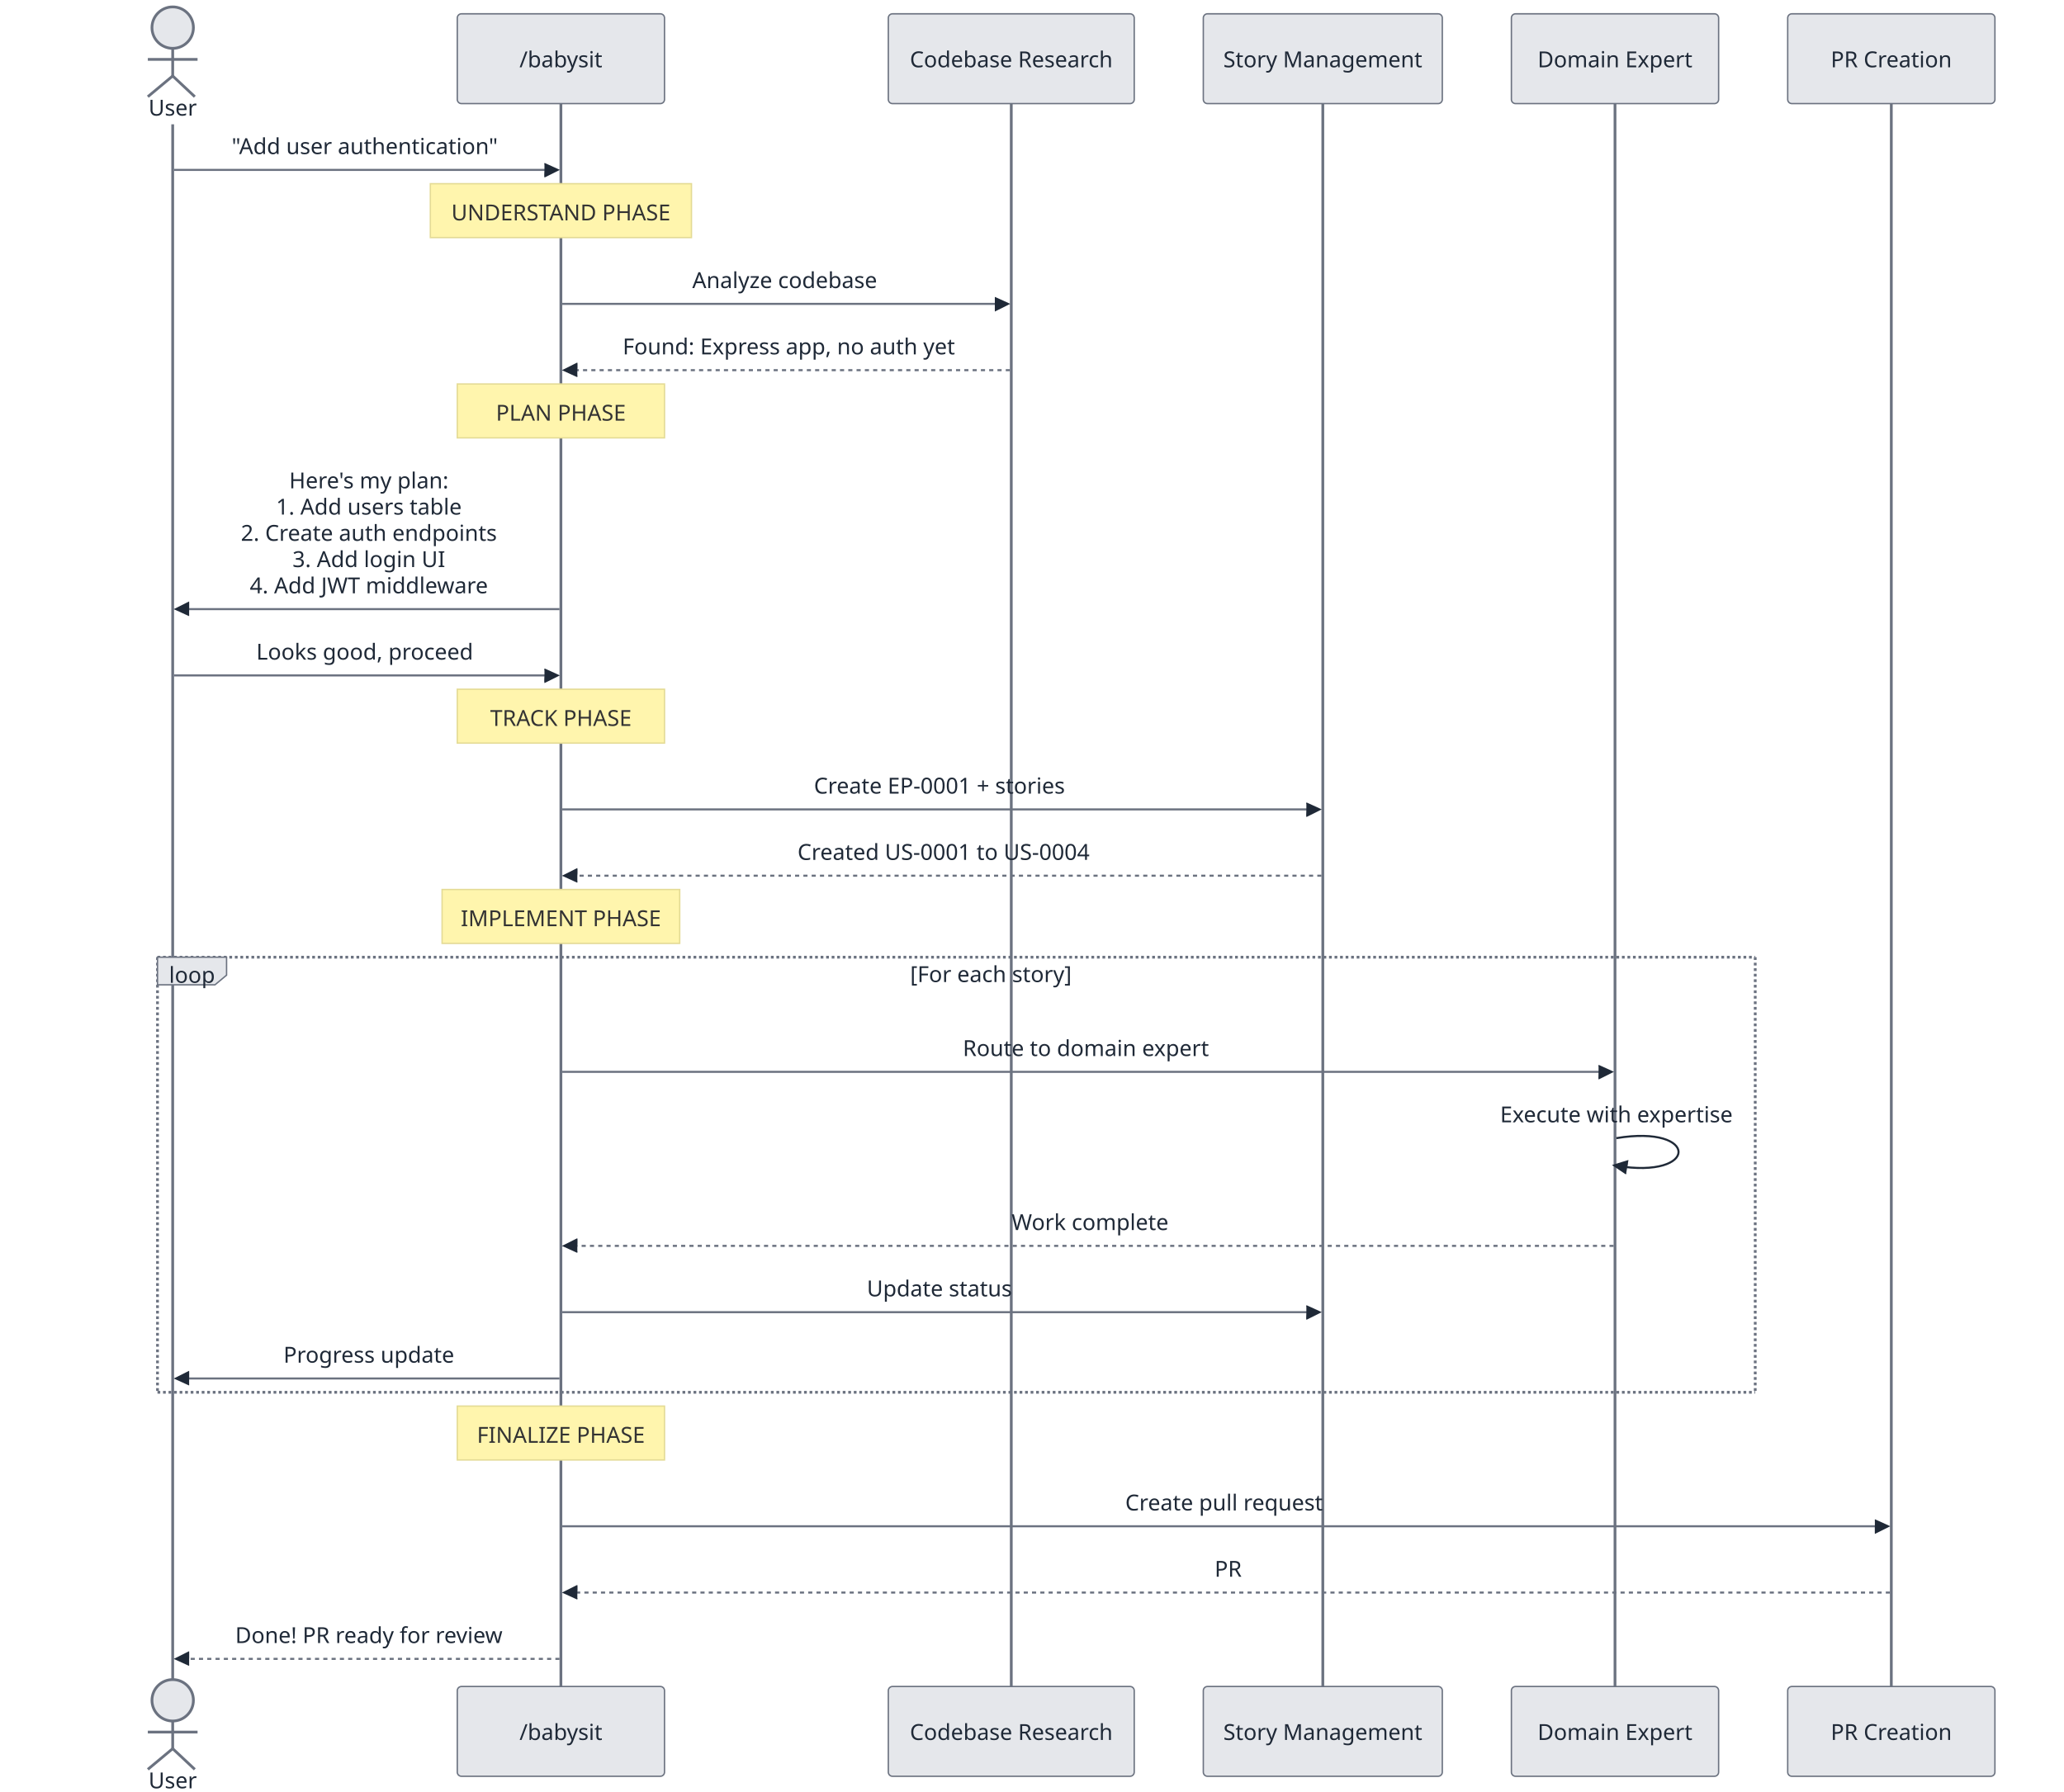
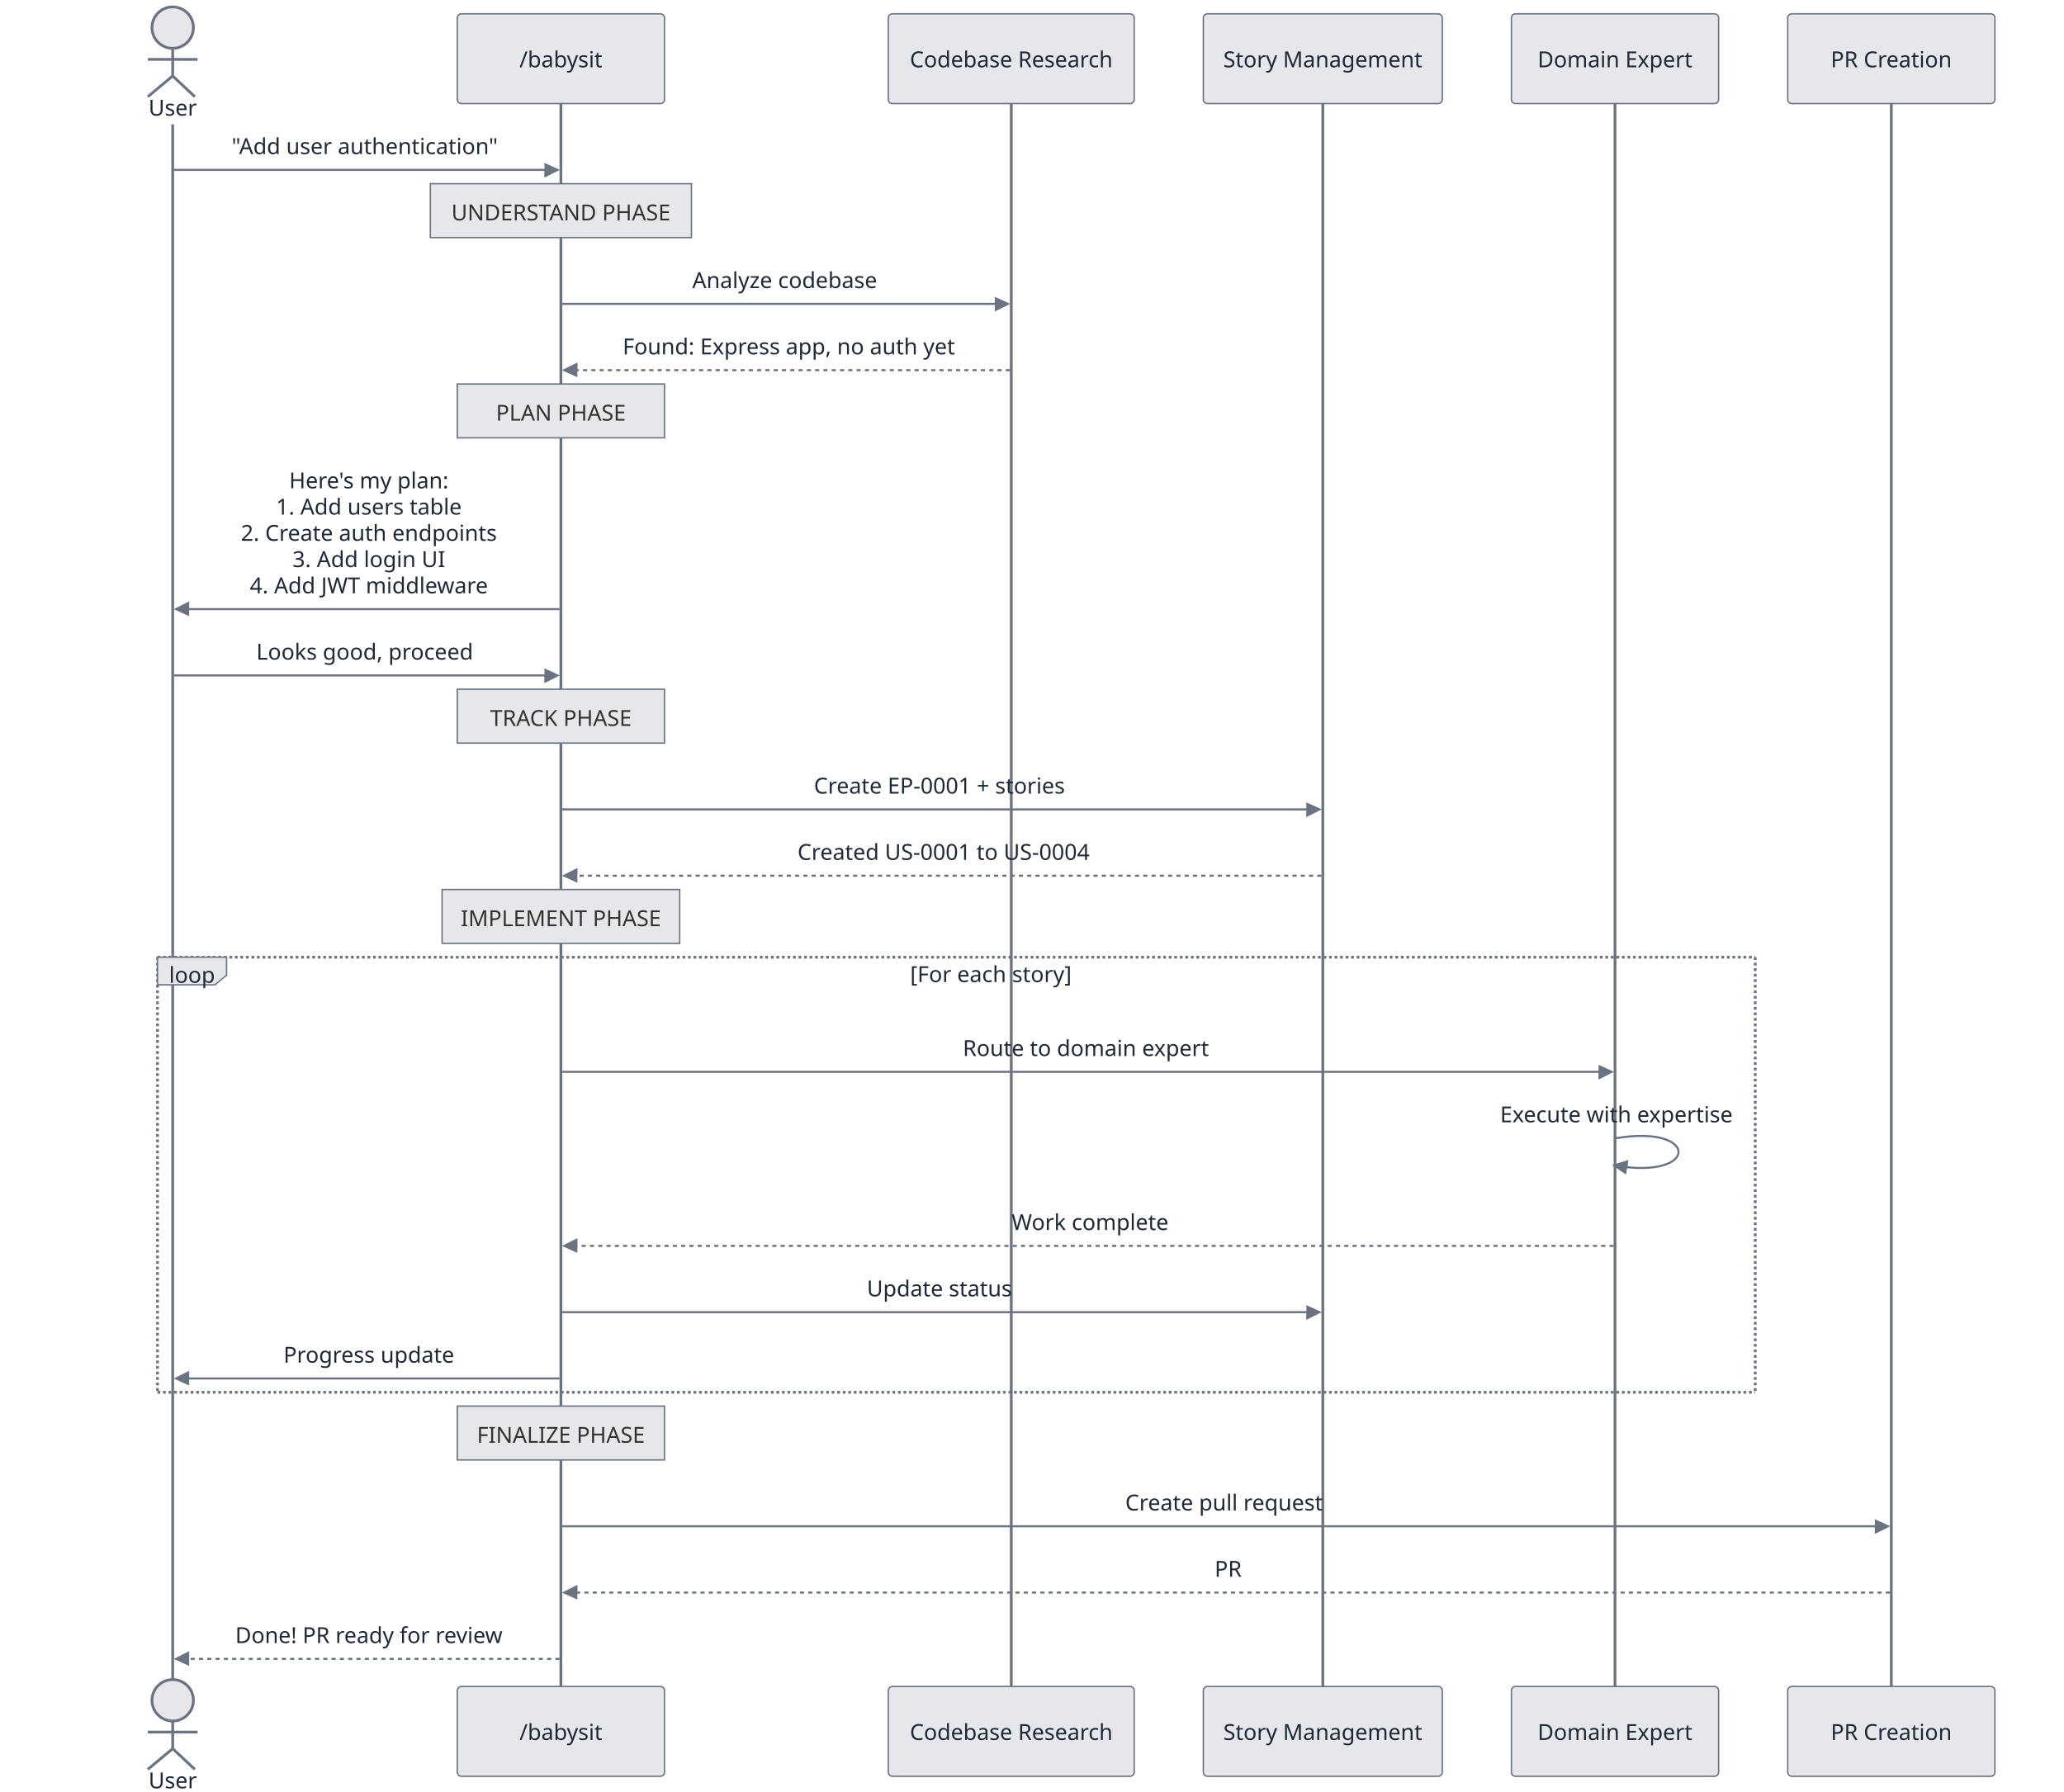
<svg xmlns="http://www.w3.org/2000/svg" id="my-svg" width="100%" style="max-width: 1494px; background-color: transparent;" viewBox="-50 -10 1494 1297" role="graphics-document document" aria-roledescription="sequence" aria-describedby="chart-desc-my-svg" aria-labelledby="chart-title-my-svg">
  <g>
-     <rect x="1244" y="1211" fill="#eaeaea" stroke="#666" width="150" height="65" name="PR" rx="3" ry="3" class="actor actor-bottom" />
+     <rect x="1244" y="1211" fill="#e5e7eb" stroke="#6b7280" width="150" height="65" name="PR" rx="3" ry="3" class="actor actor-bottom" />
    <text x="1319" y="1243.5" dominant-baseline="central" alignment-baseline="central" class="actor actor-box" style="text-anchor: middle; font-size: 16px; font-weight: 400;">
      <tspan x="1319" dy="0">PR Creation</tspan>
    </text>
  </g>
  <g>
-     <rect x="1044" y="1211" fill="#eaeaea" stroke="#666" width="150" height="65" name="Expert" rx="3" ry="3" class="actor actor-bottom" />
+     <rect x="1044" y="1211" fill="#e5e7eb" stroke="#6b7280" width="150" height="65" name="Expert" rx="3" ry="3" class="actor actor-bottom" />
    <text x="1119" y="1243.5" dominant-baseline="central" alignment-baseline="central" class="actor actor-box" style="text-anchor: middle; font-size: 16px; font-weight: 400;">
      <tspan x="1119" dy="0">Domain Expert</tspan>
    </text>
  </g>
  <g>
-     <rect x="821" y="1211" fill="#eaeaea" stroke="#666" width="173" height="65" name="Story" rx="3" ry="3" class="actor actor-bottom" />
+     <rect x="821" y="1211" fill="#e5e7eb" stroke="#6b7280" width="173" height="65" name="Story" rx="3" ry="3" class="actor actor-bottom" />
    <text x="907.5" y="1243.5" dominant-baseline="central" alignment-baseline="central" class="actor actor-box" style="text-anchor: middle; font-size: 16px; font-weight: 400;">
      <tspan x="907.5" dy="0">Story Management</tspan>
    </text>
  </g>
  <g>
-     <rect x="593" y="1211" fill="#eaeaea" stroke="#666" width="178" height="65" name="Research" rx="3" ry="3" class="actor actor-bottom" />
+     <rect x="593" y="1211" fill="#e5e7eb" stroke="#6b7280" width="178" height="65" name="Research" rx="3" ry="3" class="actor actor-bottom" />
    <text x="682" y="1243.5" dominant-baseline="central" alignment-baseline="central" class="actor actor-box" style="text-anchor: middle; font-size: 16px; font-weight: 400;">
      <tspan x="682" dy="0">Codebase Research</tspan>
    </text>
  </g>
  <g>
-     <rect x="281" y="1211" fill="#eaeaea" stroke="#666" width="150" height="65" name="Babysit" rx="3" ry="3" class="actor actor-bottom" />
+     <rect x="281" y="1211" fill="#e5e7eb" stroke="#6b7280" width="150" height="65" name="Babysit" rx="3" ry="3" class="actor actor-bottom" />
    <text x="356" y="1243.5" dominant-baseline="central" alignment-baseline="central" class="actor actor-box" style="text-anchor: middle; font-size: 16px; font-weight: 400;">
      <tspan x="356" dy="0">/babysit</tspan>
    </text>
  </g>
  <g />
  <g>
-     <line id="actor5" x1="1319" y1="65" x2="1319" y2="1211" class="actor-line 200" stroke-width="0.5px" stroke="#999" name="PR" />
+     <line id="actor5" x1="1319" y1="65" x2="1319" y2="1211" class="actor-line 200" stroke-width="0.5px" stroke="#9ca3af" name="PR" />
    <g id="root-5">
-       <rect x="1244" y="0" fill="#eaeaea" stroke="#666" width="150" height="65" name="PR" rx="3" ry="3" class="actor actor-top" />
+       <rect x="1244" y="0" fill="#e5e7eb" stroke="#6b7280" width="150" height="65" name="PR" rx="3" ry="3" class="actor actor-top" />
      <text x="1319" y="32.5" dominant-baseline="central" alignment-baseline="central" class="actor actor-box" style="text-anchor: middle; font-size: 16px; font-weight: 400;">
        <tspan x="1319" dy="0">PR Creation</tspan>
      </text>
    </g>
  </g>
  <g>
-     <line id="actor4" x1="1119" y1="65" x2="1119" y2="1211" class="actor-line 200" stroke-width="0.5px" stroke="#999" name="Expert" />
+     <line id="actor4" x1="1119" y1="65" x2="1119" y2="1211" class="actor-line 200" stroke-width="0.5px" stroke="#9ca3af" name="Expert" />
    <g id="root-4">
-       <rect x="1044" y="0" fill="#eaeaea" stroke="#666" width="150" height="65" name="Expert" rx="3" ry="3" class="actor actor-top" />
+       <rect x="1044" y="0" fill="#e5e7eb" stroke="#6b7280" width="150" height="65" name="Expert" rx="3" ry="3" class="actor actor-top" />
      <text x="1119" y="32.5" dominant-baseline="central" alignment-baseline="central" class="actor actor-box" style="text-anchor: middle; font-size: 16px; font-weight: 400;">
        <tspan x="1119" dy="0">Domain Expert</tspan>
      </text>
    </g>
  </g>
  <g>
-     <line id="actor3" x1="907.5" y1="65" x2="907.5" y2="1211" class="actor-line 200" stroke-width="0.5px" stroke="#999" name="Story" />
+     <line id="actor3" x1="907.5" y1="65" x2="907.5" y2="1211" class="actor-line 200" stroke-width="0.5px" stroke="#9ca3af" name="Story" />
    <g id="root-3">
-       <rect x="821" y="0" fill="#eaeaea" stroke="#666" width="173" height="65" name="Story" rx="3" ry="3" class="actor actor-top" />
+       <rect x="821" y="0" fill="#e5e7eb" stroke="#6b7280" width="173" height="65" name="Story" rx="3" ry="3" class="actor actor-top" />
      <text x="907.5" y="32.5" dominant-baseline="central" alignment-baseline="central" class="actor actor-box" style="text-anchor: middle; font-size: 16px; font-weight: 400;">
        <tspan x="907.5" dy="0">Story Management</tspan>
      </text>
    </g>
  </g>
  <g>
-     <line id="actor2" x1="682" y1="65" x2="682" y2="1211" class="actor-line 200" stroke-width="0.5px" stroke="#999" name="Research" />
+     <line id="actor2" x1="682" y1="65" x2="682" y2="1211" class="actor-line 200" stroke-width="0.5px" stroke="#9ca3af" name="Research" />
    <g id="root-2">
-       <rect x="593" y="0" fill="#eaeaea" stroke="#666" width="178" height="65" name="Research" rx="3" ry="3" class="actor actor-top" />
+       <rect x="593" y="0" fill="#e5e7eb" stroke="#6b7280" width="178" height="65" name="Research" rx="3" ry="3" class="actor actor-top" />
      <text x="682" y="32.5" dominant-baseline="central" alignment-baseline="central" class="actor actor-box" style="text-anchor: middle; font-size: 16px; font-weight: 400;">
        <tspan x="682" dy="0">Codebase Research</tspan>
      </text>
    </g>
  </g>
  <g>
-     <line id="actor1" x1="356" y1="65" x2="356" y2="1211" class="actor-line 200" stroke-width="0.5px" stroke="#999" name="Babysit" />
+     <line id="actor1" x1="356" y1="65" x2="356" y2="1211" class="actor-line 200" stroke-width="0.5px" stroke="#9ca3af" name="Babysit" />
    <g id="root-1">
-       <rect x="281" y="0" fill="#eaeaea" stroke="#666" width="150" height="65" name="Babysit" rx="3" ry="3" class="actor actor-top" />
+       <rect x="281" y="0" fill="#e5e7eb" stroke="#6b7280" width="150" height="65" name="Babysit" rx="3" ry="3" class="actor actor-top" />
      <text x="356" y="32.5" dominant-baseline="central" alignment-baseline="central" class="actor actor-box" style="text-anchor: middle; font-size: 16px; font-weight: 400;">
        <tspan x="356" dy="0">/babysit</tspan>
      </text>
    </g>
  </g>
  <g>
-     <line id="actor0" x1="75" y1="80" x2="75" y2="1211" class="actor-line 200" stroke-width="0.5px" stroke="#999" name="User" />
-   </g>
-   <style>#my-svg{font-family:system-ui,sans-serif;font-size:14px;fill:#1f2937;}@keyframes edge-animation-frame{from{stroke-dashoffset:0;}}@keyframes dash{to{stroke-dashoffset:0;}}#my-svg .edge-animation-slow{stroke-dasharray:9,5!important;stroke-dashoffset:900;animation:dash 50s linear infinite;stroke-linecap:round;}#my-svg .edge-animation-fast{stroke-dasharray:9,5!important;stroke-dashoffset:900;animation:dash 20s linear infinite;stroke-linecap:round;}#my-svg .error-icon{fill:#f3f4f6;}#my-svg .error-text{fill:#0c0b09;stroke:#0c0b09;}#my-svg .edge-thickness-normal{stroke-width:1px;}#my-svg .edge-thickness-thick{stroke-width:3.5px;}#my-svg .edge-pattern-solid{stroke-dasharray:0;}#my-svg .edge-thickness-invisible{stroke-width:0;fill:none;}#my-svg .edge-pattern-dashed{stroke-dasharray:3;}#my-svg .edge-pattern-dotted{stroke-dasharray:2;}#my-svg .marker{fill:#6b7280;stroke:#6b7280;}#my-svg .marker.cross{stroke:#6b7280;}#my-svg svg{font-family:system-ui,sans-serif;font-size:14px;}#my-svg p{margin:0;}#my-svg .actor{stroke:#6b7280;fill:#e5e7eb;}#my-svg text.actor&gt;tspan{fill:#1f2937;stroke:none;}#my-svg .actor-line{stroke:#6b7280;}#my-svg .innerArc{stroke-width:1.5;stroke-dasharray:none;}#my-svg .messageLine0{stroke-width:1.5;stroke-dasharray:none;stroke:#1f2937;}#my-svg .messageLine1{stroke-width:1.5;stroke-dasharray:2,2;stroke:#1f2937;}#my-svg #arrowhead path{fill:#1f2937;stroke:#1f2937;}#my-svg .sequenceNumber{fill:#948d7f;}#my-svg #sequencenumber{fill:#1f2937;}#my-svg #crosshead path{fill:#1f2937;stroke:#1f2937;}#my-svg .messageText{fill:#1f2937;stroke:none;}#my-svg .labelBox{stroke:#6b7280;fill:#e5e7eb;}#my-svg .labelText,#my-svg .labelText&gt;tspan{fill:#1f2937;stroke:none;}#my-svg .loopText,#my-svg .loopText&gt;tspan{fill:#1f2937;stroke:none;}#my-svg .loopLine{stroke-width:2px;stroke-dasharray:2,2;stroke:#6b7280;fill:#6b7280;}#my-svg .note{stroke:hsl(52.683, 60%, 73.922%);fill:#fff5ad;}#my-svg .noteText,#my-svg .noteText&gt;tspan{fill:#333;stroke:none;}#my-svg .activation0{fill:#d1d5db;stroke:hsl(216, 12.195%, 73.922%);}#my-svg .activation1{fill:#d1d5db;stroke:hsl(216, 12.195%, 73.922%);}#my-svg .activation2{fill:#d1d5db;stroke:hsl(216, 12.195%, 73.922%);}#my-svg .actorPopupMenu{position:absolute;}#my-svg .actorPopupMenuPanel{position:absolute;fill:#e5e7eb;box-shadow:0px 8px 16px 0px rgba(0,0,0,0.2);filter:drop-shadow(3px 5px 2px rgb(0 0 0 / 0.4));}#my-svg .actor-man line{stroke:#6b7280;fill:#e5e7eb;}#my-svg .actor-man circle,#my-svg line{stroke:#6b7280;fill:#e5e7eb;stroke-width:2px;}#my-svg :root{--mermaid-font-family:"trebuchet ms",verdana,arial,sans-serif;}#my-svg .edgeLabel{background-color:#e5e7eb !important;} #my-svg .edgeLabel p{background-color:#e5e7eb !important;} #my-svg .edgeLabel rect{fill:#e5e7eb !important;background-color:#e5e7eb !important;opacity:1 !important;} #my-svg .labelBkg{background-color:#e5e7eb !important;} #my-svg .messageText{fill:#1f2937 !important;} #my-svg .noteText{fill:#1f2937 !important;} #my-svg .loopText{fill:#1f2937 !important;} #my-svg .labelText{fill:#1f2937 !important;} #my-svg line{stroke:#6b7280 !important;} #my-svg .actor{fill:#e5e7eb !important;stroke:#6b7280 !important;} #my-svg text.actor{fill:#1f2937 !important;} #my-svg .statediagram-state rect{fill:#e5e7eb !important;stroke:#6b7280 !important;} #my-svg .state-start{fill:#6b7280 !important;} #my-svg .statediagram-cluster rect{fill:#f3f4f6 !important;} @media (prefers-color-scheme: dark) { #my-svg { fill: #e5e7eb !important; } #my-svg .label, #my-svg .nodeLabel, #my-svg .edgeLabel { color: #e5e7eb !important; fill: #e5e7eb !important; } #my-svg .node rect, #my-svg .node circle, #my-svg .node ellipse, #my-svg .node polygon, #my-svg .node path { fill: #374151 !important; stroke: #9ca3af !important; } #my-svg .cluster rect { fill: #1f2937 !important; stroke: #6b7280 !important; } #my-svg .edgePath .path, #my-svg .flowchart-link { stroke: #9ca3af !important; } #my-svg .marker, #my-svg .arrowheadPath { fill: #9ca3af !important; stroke: #9ca3af !important; } #my-svg .edgeLabel rect, #my-svg .labelBkg { fill: #374151 !important; background-color: #374151 !important; opacity: 1 !important; } #my-svg text, #my-svg span, #my-svg p { fill: #e5e7eb !important; color: #e5e7eb !important; } #my-svg .cluster-label text, #my-svg .cluster-label span { fill: #e5e7eb !important; color: #e5e7eb !important; } #my-svg .messageText{fill:#e5e7eb !important;} #my-svg .noteText{fill:#e5e7eb !important;} #my-svg .loopText{fill:#e5e7eb !important;} #my-svg .labelText{fill:#e5e7eb !important;} #my-svg line{stroke:#9ca3af !important;} #my-svg .actor{fill:#374151 !important;stroke:#9ca3af !important;} #my-svg text.actor{fill:#e5e7eb !important;} #my-svg .statediagram-state rect{fill:#374151 !important;stroke:#9ca3af !important;} #my-svg .state-start{fill:#9ca3af !important;} #my-svg .statediagram-cluster rect{fill:#1f2937 !important;} }</style>
+     <line id="actor0" x1="75" y1="80" x2="75" y2="1211" class="actor-line 200" stroke-width="0.5px" stroke="#9ca3af" name="User" />
+   </g>
+   <style>#my-svg{font-family:system-ui,sans-serif;font-size:14px;fill:#1f2937;}@keyframes edge-animation-frame{from{stroke-dashoffset:0;}}@keyframes dash{to{stroke-dashoffset:0;}}#my-svg .edge-animation-slow{stroke-dasharray:9,5!important;stroke-dashoffset:900;animation:dash 50s linear infinite;stroke-linecap:round;}#my-svg .edge-animation-fast{stroke-dasharray:9,5!important;stroke-dashoffset:900;animation:dash 20s linear infinite;stroke-linecap:round;}#my-svg .error-icon{fill:#f3f4f6;}#my-svg .error-text{fill:#0c0b09;stroke:#0c0b09;}#my-svg .edge-thickness-normal{stroke-width:1px;}#my-svg .edge-thickness-thick{stroke-width:3.5px;}#my-svg .edge-pattern-solid{stroke-dasharray:0;}#my-svg .edge-thickness-invisible{stroke-width:0;fill:none;}#my-svg .edge-pattern-dashed{stroke-dasharray:3;}#my-svg .edge-pattern-dotted{stroke-dasharray:2;}#my-svg .marker{fill:#6b7280;stroke:#6b7280;}#my-svg .marker.cross{stroke:#6b7280;}#my-svg svg{font-family:system-ui,sans-serif;font-size:14px;}#my-svg p{margin:0;}#my-svg .actor{stroke:#6b7280;fill:#e5e7eb;}#my-svg text.actor&gt;tspan{fill:#1f2937;stroke:none;}#my-svg .actor-line{stroke:#6b7280;}#my-svg .innerArc{stroke-width:1.5;stroke-dasharray:none;}#my-svg .messageLine0{stroke-width:1.5;stroke-dasharray:none;stroke:#1f2937;}#my-svg .messageLine1{stroke-width:1.5;stroke-dasharray:2,2;stroke:#1f2937;}#my-svg #arrowhead path{fill:#1f2937;stroke:#1f2937;}#my-svg .sequenceNumber{fill:#948d7f;}#my-svg #sequencenumber{fill:#1f2937;}#my-svg #crosshead path{fill:#1f2937;stroke:#1f2937;}#my-svg .messageText{fill:#1f2937;stroke:none;}#my-svg .labelBox{stroke:#6b7280;fill:#e5e7eb;}#my-svg .labelText,#my-svg .labelText&gt;tspan{fill:#1f2937;stroke:none;}#my-svg .loopText,#my-svg .loopText&gt;tspan{fill:#1f2937;stroke:none;}#my-svg .loopLine{stroke-width:2px;stroke-dasharray:2,2;stroke:#6b7280;fill:#6b7280;}#my-svg .note{stroke:hsl(52.683, 60%, 73.922%);fill:#fff5ad;}#my-svg .noteText,#my-svg .noteText&gt;tspan{fill:#333;stroke:none;}#my-svg .activation0{fill:#d1d5db;stroke:hsl(216, 12.195%, 73.922%);}#my-svg .activation1{fill:#d1d5db;stroke:hsl(216, 12.195%, 73.922%);}#my-svg .activation2{fill:#d1d5db;stroke:hsl(216, 12.195%, 73.922%);}#my-svg .actorPopupMenu{position:absolute;}#my-svg .actorPopupMenuPanel{position:absolute;fill:#e5e7eb;box-shadow:0px 8px 16px 0px rgba(0,0,0,0.2);filter:drop-shadow(3px 5px 2px rgb(0 0 0 / 0.4));}#my-svg .actor-man line{stroke:#6b7280;fill:#e5e7eb;}#my-svg .actor-man circle,#my-svg line{stroke:#6b7280;fill:#e5e7eb;stroke-width:2px;}#my-svg :root{--mermaid-font-family:"trebuchet ms",verdana,arial,sans-serif;}#my-svg .note{fill:#e5e7eb !important;stroke:#6b7280 !important;} #my-svg .noteText{fill:#1f2937 !important;} #my-svg .activation0,#my-svg .activation1,#my-svg .activation2{fill:#d1d5db !important;stroke:#6b7280 !important;} #my-svg .actor{fill:#e5e7eb !important;stroke:#6b7280 !important;} #my-svg .actor-line{stroke:#6b7280 !important;} #my-svg text.actor&gt;tspan{fill:#1f2937 !important;} #my-svg .messageText{fill:#1f2937 !important;} #my-svg .messageLine0,.messageLine1{stroke:#6b7280 !important;} #my-svg #arrowhead path{fill:#6b7280 !important;stroke:#6b7280 !important;} #my-svg .labelBox{fill:#e5e7eb !important;stroke:#6b7280 !important;} #my-svg .labelText{fill:#1f2937 !important;} #my-svg .loopText{fill:#1f2937 !important;} #my-svg .loopLine{stroke:#6b7280 !important;} #my-svg .edgeLabel{background-color:#e5e7eb !important;} #my-svg .edgeLabel p{background-color:#e5e7eb !important;} #my-svg .edgeLabel rect{fill:#e5e7eb !important;opacity:1 !important;} #my-svg .labelBkg{background-color:#e5e7eb !important;} #my-svg .statediagram-state rect{fill:#e5e7eb !important;stroke:#6b7280 !important;} #my-svg .statediagram-state .label text{fill:#1f2937 !important;} #my-svg .state-start,.state-end{fill:#6b7280 !important;} #my-svg path.transition{stroke:#6b7280 !important;} @media (prefers-color-scheme: dark) { #my-svg .note{fill:#374151 !important;stroke:#9ca3af !important;} #my-svg .noteText{fill:#e5e7eb !important;} #my-svg .activation0,#my-svg .activation1,#my-svg .activation2{fill:#4b5563 !important;stroke:#9ca3af !important;} #my-svg .actor{fill:#374151 !important;stroke:#9ca3af !important;} #my-svg .actor-line{stroke:#9ca3af !important;} #my-svg text.actor&gt;tspan{fill:#e5e7eb !important;} #my-svg .messageText{fill:#e5e7eb !important;} #my-svg .messageLine0,.messageLine1{stroke:#9ca3af !important;} #my-svg #arrowhead path{fill:#9ca3af !important;stroke:#9ca3af !important;} #my-svg .labelBox{fill:#374151 !important;stroke:#9ca3af !important;} #my-svg .labelText{fill:#e5e7eb !important;} #my-svg .loopText{fill:#e5e7eb !important;} #my-svg .loopLine{stroke:#9ca3af !important;} #my-svg .edgeLabel{background-color:#374151 !important;} #my-svg .edgeLabel p{background-color:#374151 !important;} #my-svg .edgeLabel rect{fill:#374151 !important;opacity:1 !important;} #my-svg .labelBkg{background-color:#374151 !important;} #my-svg .node rect,.node circle,.node ellipse,.node polygon,.node path{fill:#374151 !important;stroke:#9ca3af !important;} #my-svg .cluster rect{fill:#1f2937 !important;stroke:#6b7280 !important;} #my-svg .edgePath .path,.flowchart-link{stroke:#9ca3af !important;} #my-svg .marker,.arrowheadPath{fill:#9ca3af !important;stroke:#9ca3af !important;} #my-svg text,span,p{fill:#e5e7eb !important;color:#e5e7eb !important;} #my-svg .statediagram-state rect{fill:#374151 !important;stroke:#9ca3af !important;} #my-svg .statediagram-state .label text{fill:#e5e7eb !important;} #my-svg .state-start,.state-end{fill:#9ca3af !important;} #my-svg path.transition{stroke:#9ca3af !important;} }</style>
  <g />
  <defs>
    <symbol id="computer" width="24" height="24">
      <path transform="scale(.5)" d="M2 2v13h20v-13h-20zm18 11h-16v-9h16v9zm-10.228 6l.466-1h3.524l.467 1h-4.457zm14.228 3h-24l2-6h2.104l-1.33 4h18.45l-1.297-4h2.073l2 6zm-5-10h-14v-7h14v7z" />
    </symbol>
  </defs>
  <defs>
    <symbol id="database" fill-rule="evenodd" clip-rule="evenodd">
      <path transform="scale(.5)" d="M12.258.001l.256.004.255.005.253.008.251.01.249.012.247.015.246.016.242.019.241.02.239.023.236.024.233.027.231.028.229.031.225.032.223.034.22.036.217.038.214.04.211.041.208.043.205.045.201.046.198.048.194.05.191.051.187.053.183.054.18.056.175.057.172.059.168.06.163.061.16.063.155.064.15.066.074.033.073.033.071.034.07.034.069.035.068.035.067.035.066.035.064.036.064.036.062.036.06.036.06.037.058.037.058.037.055.038.055.038.053.038.052.038.051.039.05.039.048.039.047.039.045.04.044.04.043.04.041.04.04.041.039.041.037.041.036.041.034.041.033.042.032.042.03.042.029.042.027.042.026.043.024.043.023.043.021.043.02.043.018.044.017.043.015.044.013.044.012.044.011.045.009.044.007.045.006.045.004.045.002.045.001.045v17l-.001.045-.002.045-.004.045-.006.045-.007.045-.009.044-.011.045-.012.044-.013.044-.015.044-.017.043-.018.044-.02.043-.021.043-.023.043-.024.043-.026.043-.027.042-.029.042-.03.042-.032.042-.033.042-.034.041-.036.041-.037.041-.039.041-.04.041-.041.04-.043.04-.044.04-.045.04-.047.039-.048.039-.05.039-.051.039-.052.038-.053.038-.055.038-.055.038-.058.037-.058.037-.06.037-.06.036-.062.036-.064.036-.064.036-.066.035-.067.035-.068.035-.069.035-.07.034-.071.034-.073.033-.074.033-.15.066-.155.064-.16.063-.163.061-.168.06-.172.059-.175.057-.18.056-.183.054-.187.053-.191.051-.194.05-.198.048-.201.046-.205.045-.208.043-.211.041-.214.04-.217.038-.22.036-.223.034-.225.032-.229.031-.231.028-.233.027-.236.024-.239.023-.241.02-.242.019-.246.016-.247.015-.249.012-.251.01-.253.008-.255.005-.256.004-.258.001-.258-.001-.256-.004-.255-.005-.253-.008-.251-.01-.249-.012-.247-.015-.245-.016-.243-.019-.241-.02-.238-.023-.236-.024-.234-.027-.231-.028-.228-.031-.226-.032-.223-.034-.22-.036-.217-.038-.214-.04-.211-.041-.208-.043-.204-.045-.201-.046-.198-.048-.195-.05-.19-.051-.187-.053-.184-.054-.179-.056-.176-.057-.172-.059-.167-.06-.164-.061-.159-.063-.155-.064-.151-.066-.074-.033-.072-.033-.072-.034-.07-.034-.069-.035-.068-.035-.067-.035-.066-.035-.064-.036-.063-.036-.062-.036-.061-.036-.06-.037-.058-.037-.057-.037-.056-.038-.055-.038-.053-.038-.052-.038-.051-.039-.049-.039-.049-.039-.046-.039-.046-.04-.044-.04-.043-.04-.041-.04-.04-.041-.039-.041-.037-.041-.036-.041-.034-.041-.033-.042-.032-.042-.03-.042-.029-.042-.027-.042-.026-.043-.024-.043-.023-.043-.021-.043-.02-.043-.018-.044-.017-.043-.015-.044-.013-.044-.012-.044-.011-.045-.009-.044-.007-.045-.006-.045-.004-.045-.002-.045-.001-.045v-17l.001-.045.002-.045.004-.045.006-.045.007-.045.009-.044.011-.045.012-.044.013-.044.015-.044.017-.043.018-.044.02-.043.021-.043.023-.043.024-.043.026-.043.027-.042.029-.042.03-.042.032-.042.033-.042.034-.041.036-.041.037-.041.039-.041.04-.041.041-.04.043-.04.044-.04.046-.04.046-.039.049-.039.049-.039.051-.039.052-.038.053-.038.055-.038.056-.038.057-.037.058-.037.06-.037.061-.036.062-.036.063-.036.064-.036.066-.035.067-.035.068-.035.069-.035.07-.034.072-.034.072-.033.074-.033.151-.066.155-.064.159-.063.164-.061.167-.06.172-.059.176-.057.179-.056.184-.054.187-.053.19-.051.195-.05.198-.048.201-.046.204-.045.208-.043.211-.041.214-.04.217-.038.22-.036.223-.034.226-.032.228-.031.231-.028.234-.027.236-.024.238-.023.241-.02.243-.019.245-.016.247-.015.249-.012.251-.01.253-.008.255-.005.256-.004.258-.001.258.001zm-9.258 20.499v.01l.001.021.003.021.004.022.005.021.006.022.007.022.009.023.01.022.011.023.012.023.013.023.015.023.016.024.017.023.018.024.019.024.021.024.022.025.023.024.024.025.052.049.056.05.061.051.066.051.07.051.075.051.079.052.084.052.088.052.092.052.097.052.102.051.105.052.11.052.114.051.119.051.123.051.127.05.131.05.135.05.139.048.144.049.147.047.152.047.155.047.16.045.163.045.167.043.171.043.176.041.178.041.183.039.187.039.19.037.194.035.197.035.202.033.204.031.209.03.212.029.216.027.219.025.222.024.226.021.23.02.233.018.236.016.24.015.243.012.246.01.249.008.253.005.256.004.259.001.26-.001.257-.004.254-.005.25-.008.247-.011.244-.012.241-.014.237-.016.233-.018.231-.021.226-.021.224-.024.22-.026.216-.027.212-.028.21-.031.205-.031.202-.034.198-.034.194-.036.191-.037.187-.039.183-.04.179-.04.175-.042.172-.043.168-.044.163-.045.16-.046.155-.046.152-.047.148-.048.143-.049.139-.049.136-.05.131-.05.126-.05.123-.051.118-.052.114-.051.11-.052.106-.052.101-.052.096-.052.092-.052.088-.053.083-.051.079-.052.074-.052.07-.051.065-.051.06-.051.056-.05.051-.05.023-.024.023-.025.021-.024.02-.024.019-.024.018-.024.017-.024.015-.023.014-.024.013-.023.012-.023.01-.023.01-.022.008-.022.006-.022.006-.022.004-.022.004-.021.001-.021.001-.021v-4.127l-.077.055-.08.053-.083.054-.085.053-.087.052-.09.052-.093.051-.095.05-.097.05-.1.049-.102.049-.105.048-.106.047-.109.047-.111.046-.114.045-.115.045-.118.044-.12.043-.122.042-.124.042-.126.041-.128.04-.13.04-.132.038-.134.038-.135.037-.138.037-.139.035-.142.035-.143.034-.144.033-.147.032-.148.031-.15.03-.151.03-.153.029-.154.027-.156.027-.158.026-.159.025-.161.024-.162.023-.163.022-.165.021-.166.02-.167.019-.169.018-.169.017-.171.016-.173.015-.173.014-.175.013-.175.012-.177.011-.178.01-.179.008-.179.008-.181.006-.182.005-.182.004-.184.003-.184.002h-.37l-.184-.002-.184-.003-.182-.004-.182-.005-.181-.006-.179-.008-.179-.008-.178-.01-.176-.011-.176-.012-.175-.013-.173-.014-.172-.015-.171-.016-.17-.017-.169-.018-.167-.019-.166-.02-.165-.021-.163-.022-.162-.023-.161-.024-.159-.025-.157-.026-.156-.027-.155-.027-.153-.029-.151-.03-.15-.03-.148-.031-.146-.032-.145-.033-.143-.034-.141-.035-.14-.035-.137-.037-.136-.037-.134-.038-.132-.038-.13-.04-.128-.04-.126-.041-.124-.042-.122-.042-.12-.044-.117-.043-.116-.045-.113-.045-.112-.046-.109-.047-.106-.047-.105-.048-.102-.049-.1-.049-.097-.05-.095-.05-.093-.052-.09-.051-.087-.052-.085-.053-.083-.054-.08-.054-.077-.054v4.127zm0-5.654v.011l.001.021.003.021.004.021.005.022.006.022.007.022.009.022.01.022.011.023.012.023.013.023.015.024.016.023.017.024.018.024.019.024.021.024.022.024.023.025.024.024.052.05.056.05.061.05.066.051.07.051.075.052.079.051.084.052.088.052.092.052.097.052.102.052.105.052.11.051.114.051.119.052.123.05.127.051.131.05.135.049.139.049.144.048.147.048.152.047.155.046.16.045.163.045.167.044.171.042.176.042.178.04.183.04.187.038.19.037.194.036.197.034.202.033.204.032.209.03.212.028.216.027.219.025.222.024.226.022.23.02.233.018.236.016.24.014.243.012.246.01.249.008.253.006.256.003.259.001.26-.001.257-.003.254-.006.25-.008.247-.01.244-.012.241-.015.237-.016.233-.018.231-.02.226-.022.224-.024.22-.025.216-.027.212-.029.21-.03.205-.032.202-.033.198-.035.194-.036.191-.037.187-.039.183-.039.179-.041.175-.042.172-.043.168-.044.163-.045.16-.045.155-.047.152-.047.148-.048.143-.048.139-.05.136-.049.131-.05.126-.051.123-.051.118-.051.114-.052.11-.052.106-.052.101-.052.096-.052.092-.052.088-.052.083-.052.079-.052.074-.051.07-.052.065-.051.06-.05.056-.051.051-.049.023-.025.023-.024.021-.025.02-.024.019-.024.018-.024.017-.024.015-.023.014-.023.013-.024.012-.022.01-.023.01-.023.008-.022.006-.022.006-.022.004-.021.004-.022.001-.021.001-.021v-4.139l-.077.054-.08.054-.083.054-.085.052-.087.053-.09.051-.093.051-.095.051-.097.05-.1.049-.102.049-.105.048-.106.047-.109.047-.111.046-.114.045-.115.044-.118.044-.12.044-.122.042-.124.042-.126.041-.128.04-.13.039-.132.039-.134.038-.135.037-.138.036-.139.036-.142.035-.143.033-.144.033-.147.033-.148.031-.15.03-.151.03-.153.028-.154.028-.156.027-.158.026-.159.025-.161.024-.162.023-.163.022-.165.021-.166.02-.167.019-.169.018-.169.017-.171.016-.173.015-.173.014-.175.013-.175.012-.177.011-.178.009-.179.009-.179.007-.181.007-.182.005-.182.004-.184.003-.184.002h-.37l-.184-.002-.184-.003-.182-.004-.182-.005-.181-.007-.179-.007-.179-.009-.178-.009-.176-.011-.176-.012-.175-.013-.173-.014-.172-.015-.171-.016-.17-.017-.169-.018-.167-.019-.166-.02-.165-.021-.163-.022-.162-.023-.161-.024-.159-.025-.157-.026-.156-.027-.155-.028-.153-.028-.151-.03-.15-.03-.148-.031-.146-.033-.145-.033-.143-.033-.141-.035-.14-.036-.137-.036-.136-.037-.134-.038-.132-.039-.13-.039-.128-.04-.126-.041-.124-.042-.122-.043-.12-.043-.117-.044-.116-.044-.113-.046-.112-.046-.109-.046-.106-.047-.105-.048-.102-.049-.1-.049-.097-.05-.095-.051-.093-.051-.09-.051-.087-.053-.085-.052-.083-.054-.08-.054-.077-.054v4.139zm0-5.666v.011l.001.02.003.022.004.021.005.022.006.021.007.022.009.023.01.022.011.023.012.023.013.023.015.023.016.024.017.024.018.023.019.024.021.025.022.024.023.024.024.025.052.05.056.05.061.05.066.051.07.051.075.052.079.051.084.052.088.052.092.052.097.052.102.052.105.051.11.052.114.051.119.051.123.051.127.05.131.05.135.05.139.049.144.048.147.048.152.047.155.046.16.045.163.045.167.043.171.043.176.042.178.04.183.04.187.038.19.037.194.036.197.034.202.033.204.032.209.03.212.028.216.027.219.025.222.024.226.021.23.02.233.018.236.017.24.014.243.012.246.01.249.008.253.006.256.003.259.001.26-.001.257-.003.254-.006.25-.008.247-.01.244-.013.241-.014.237-.016.233-.018.231-.02.226-.022.224-.024.22-.025.216-.027.212-.029.21-.03.205-.032.202-.033.198-.035.194-.036.191-.037.187-.039.183-.039.179-.041.175-.042.172-.043.168-.044.163-.045.16-.045.155-.047.152-.047.148-.048.143-.049.139-.049.136-.049.131-.051.126-.05.123-.051.118-.052.114-.051.11-.052.106-.052.101-.052.096-.052.092-.052.088-.052.083-.052.079-.052.074-.052.07-.051.065-.051.06-.051.056-.05.051-.049.023-.025.023-.025.021-.024.02-.024.019-.024.018-.024.017-.024.015-.023.014-.024.013-.023.012-.023.01-.022.01-.023.008-.022.006-.022.006-.022.004-.022.004-.021.001-.021.001-.021v-4.153l-.077.054-.08.054-.083.053-.085.053-.087.053-.09.051-.093.051-.095.051-.097.05-.1.049-.102.048-.105.048-.106.048-.109.046-.111.046-.114.046-.115.044-.118.044-.12.043-.122.043-.124.042-.126.041-.128.04-.13.039-.132.039-.134.038-.135.037-.138.036-.139.036-.142.034-.143.034-.144.033-.147.032-.148.032-.15.03-.151.03-.153.028-.154.028-.156.027-.158.026-.159.024-.161.024-.162.023-.163.023-.165.021-.166.02-.167.019-.169.018-.169.017-.171.016-.173.015-.173.014-.175.013-.175.012-.177.01-.178.01-.179.009-.179.007-.181.006-.182.006-.182.004-.184.003-.184.001-.185.001-.185-.001-.184-.001-.184-.003-.182-.004-.182-.006-.181-.006-.179-.007-.179-.009-.178-.01-.176-.01-.176-.012-.175-.013-.173-.014-.172-.015-.171-.016-.17-.017-.169-.018-.167-.019-.166-.02-.165-.021-.163-.023-.162-.023-.161-.024-.159-.024-.157-.026-.156-.027-.155-.028-.153-.028-.151-.03-.15-.03-.148-.032-.146-.032-.145-.033-.143-.034-.141-.034-.14-.036-.137-.036-.136-.037-.134-.038-.132-.039-.13-.039-.128-.041-.126-.041-.124-.041-.122-.043-.12-.043-.117-.044-.116-.044-.113-.046-.112-.046-.109-.046-.106-.048-.105-.048-.102-.048-.1-.05-.097-.049-.095-.051-.093-.051-.09-.052-.087-.052-.085-.053-.083-.053-.08-.054-.077-.054v4.153zm8.74-8.179l-.257.004-.254.005-.25.008-.247.011-.244.012-.241.014-.237.016-.233.018-.231.021-.226.022-.224.023-.22.026-.216.027-.212.028-.21.031-.205.032-.202.033-.198.034-.194.036-.191.038-.187.038-.183.04-.179.041-.175.042-.172.043-.168.043-.163.045-.16.046-.155.046-.152.048-.148.048-.143.048-.139.049-.136.05-.131.05-.126.051-.123.051-.118.051-.114.052-.11.052-.106.052-.101.052-.096.052-.092.052-.088.052-.083.052-.079.052-.074.051-.07.052-.065.051-.06.05-.056.05-.051.05-.023.025-.023.024-.021.024-.02.025-.019.024-.018.024-.017.023-.015.024-.014.023-.013.023-.012.023-.01.023-.01.022-.008.022-.006.023-.006.021-.004.022-.004.021-.001.021-.001.021.001.021.001.021.004.021.004.022.006.021.006.023.008.022.01.022.01.023.012.023.013.023.014.023.015.024.017.023.018.024.019.024.02.025.021.024.023.024.023.025.051.05.056.05.06.05.065.051.07.052.074.051.079.052.083.052.088.052.092.052.096.052.101.052.106.052.11.052.114.052.118.051.123.051.126.051.131.05.136.05.139.049.143.048.148.048.152.048.155.046.16.046.163.045.168.043.172.043.175.042.179.041.183.04.187.038.191.038.194.036.198.034.202.033.205.032.21.031.212.028.216.027.22.026.224.023.226.022.231.021.233.018.237.016.241.014.244.012.247.011.25.008.254.005.257.004.26.001.26-.001.257-.004.254-.005.25-.008.247-.011.244-.012.241-.014.237-.016.233-.018.231-.021.226-.022.224-.023.22-.026.216-.027.212-.028.21-.031.205-.032.202-.033.198-.034.194-.036.191-.038.187-.038.183-.04.179-.041.175-.042.172-.043.168-.043.163-.045.16-.046.155-.046.152-.048.148-.048.143-.048.139-.049.136-.05.131-.05.126-.051.123-.051.118-.051.114-.052.11-.052.106-.052.101-.052.096-.052.092-.052.088-.052.083-.052.079-.052.074-.051.07-.052.065-.051.06-.05.056-.05.051-.05.023-.025.023-.024.021-.024.02-.025.019-.024.018-.024.017-.023.015-.024.014-.023.013-.023.012-.023.01-.023.01-.022.008-.022.006-.023.006-.021.004-.022.004-.021.001-.021.001-.021-.001-.021-.001-.021-.004-.021-.004-.022-.006-.021-.006-.023-.008-.022-.01-.022-.01-.023-.012-.023-.013-.023-.014-.023-.015-.024-.017-.023-.018-.024-.019-.024-.02-.025-.021-.024-.023-.024-.023-.025-.051-.05-.056-.05-.06-.05-.065-.051-.07-.052-.074-.051-.079-.052-.083-.052-.088-.052-.092-.052-.096-.052-.101-.052-.106-.052-.11-.052-.114-.052-.118-.051-.123-.051-.126-.051-.131-.05-.136-.05-.139-.049-.143-.048-.148-.048-.152-.048-.155-.046-.16-.046-.163-.045-.168-.043-.172-.043-.175-.042-.179-.041-.183-.04-.187-.038-.191-.038-.194-.036-.198-.034-.202-.033-.205-.032-.21-.031-.212-.028-.216-.027-.22-.026-.224-.023-.226-.022-.231-.021-.233-.018-.237-.016-.241-.014-.244-.012-.247-.011-.25-.008-.254-.005-.257-.004-.26-.001-.26.001z" />
    </symbol>
  </defs>
  <defs>
    <symbol id="clock" width="24" height="24">
      <path transform="scale(.5)" d="M12 2c5.514 0 10 4.486 10 10s-4.486 10-10 10-10-4.486-10-10 4.486-10 10-10zm0-2c-6.627 0-12 5.373-12 12s5.373 12 12 12 12-5.373 12-12-5.373-12-12-12zm5.848 12.459c.202.038.202.333.001.372-1.907.361-6.045 1.111-6.547 1.111-.719 0-1.301-.582-1.301-1.301 0-.512.77-5.447 1.125-7.445.034-.192.312-.181.343.014l.985 6.238 5.394 1.011z" />
    </symbol>
  </defs>
  <defs>
    <marker id="arrowhead" refX="7.9" refY="5" markerUnits="userSpaceOnUse" markerWidth="12" markerHeight="12" orient="auto-start-reverse">
      <path d="M -1 0 L 10 5 L 0 10 z" />
    </marker>
  </defs>
  <defs>
    <marker id="crosshead" markerWidth="15" markerHeight="8" orient="auto" refX="4" refY="4.5">
      <path fill="none" stroke="#000000" stroke-width="1pt" d="M 1,2 L 6,7 M 6,2 L 1,7" style="stroke-dasharray: 0, 0;" />
    </marker>
  </defs>
  <defs>
    <marker id="filled-head" refX="15.5" refY="7" markerWidth="20" markerHeight="28" orient="auto">
      <path d="M 18,7 L9,13 L14,7 L9,1 Z" />
    </marker>
  </defs>
  <defs>
    <marker id="sequencenumber" refX="15" refY="15" markerWidth="60" markerHeight="40" orient="auto">
      <circle cx="15" cy="15" r="6" />
    </marker>
  </defs>
  <g>
-     <rect x="261.5" y="123" fill="#EDF2AE" stroke="#666" width="189" height="39" class="note" />
+     <rect x="261.5" y="123" fill="#e5e7eb" stroke="#6b7280" width="189" height="39" class="note" />
    <text x="356" y="128" text-anchor="middle" dominant-baseline="middle" alignment-baseline="middle" class="noteText" dy="1em" style="font-size: 16px; font-weight: 400;">
      <tspan x="356">UNDERSTAND PHASE</tspan>
    </text>
  </g>
  <g>
-     <rect x="281" y="268" fill="#EDF2AE" stroke="#666" width="150" height="39" class="note" />
+     <rect x="281" y="268" fill="#e5e7eb" stroke="#6b7280" width="150" height="39" class="note" />
    <text x="356" y="273" text-anchor="middle" dominant-baseline="middle" alignment-baseline="middle" class="noteText" dy="1em" style="font-size: 16px; font-weight: 400;">
      <tspan x="356">PLAN PHASE</tspan>
    </text>
  </g>
  <g>
-     <rect x="281" y="489" fill="#EDF2AE" stroke="#666" width="150" height="39" class="note" />
+     <rect x="281" y="489" fill="#e5e7eb" stroke="#6b7280" width="150" height="39" class="note" />
    <text x="356" y="494" text-anchor="middle" dominant-baseline="middle" alignment-baseline="middle" class="noteText" dy="1em" style="font-size: 16px; font-weight: 400;">
      <tspan x="356">TRACK PHASE</tspan>
    </text>
  </g>
  <g>
-     <rect x="270" y="634" fill="#EDF2AE" stroke="#666" width="172" height="39" class="note" />
+     <rect x="270" y="634" fill="#e5e7eb" stroke="#6b7280" width="172" height="39" class="note" />
    <text x="356" y="639" text-anchor="middle" dominant-baseline="middle" alignment-baseline="middle" class="noteText" dy="1em" style="font-size: 16px; font-weight: 400;">
      <tspan x="356">IMPLEMENT PHASE</tspan>
    </text>
  </g>
  <g>
    <line x1="64" y1="683" x2="1220.5" y2="683" class="loopLine" />
    <line x1="1220.5" y1="683" x2="1220.5" y2="998" class="loopLine" />
    <line x1="64" y1="998" x2="1220.5" y2="998" class="loopLine" />
    <line x1="64" y1="683" x2="64" y2="998" class="loopLine" />
    <polygon points="64,683 114,683 114,696 105.6,703 64,703" class="labelBox" />
    <text x="89" y="696" text-anchor="middle" dominant-baseline="middle" alignment-baseline="middle" class="labelText" style="font-size: 16px; font-weight: 400;">loop</text>
    <text x="667.25" y="701" text-anchor="middle" class="loopText" style="font-size: 16px; font-weight: 400;">
      <tspan x="667.25">[For each story]</tspan>
    </text>
  </g>
  <g>
-     <rect x="281" y="1008" fill="#EDF2AE" stroke="#666" width="150" height="39" class="note" />
+     <rect x="281" y="1008" fill="#e5e7eb" stroke="#6b7280" width="150" height="39" class="note" />
    <text x="356" y="1013" text-anchor="middle" dominant-baseline="middle" alignment-baseline="middle" class="noteText" dy="1em" style="font-size: 16px; font-weight: 400;">
      <tspan x="356">FINALIZE PHASE</tspan>
    </text>
  </g>
  <g class="actor-man actor-top" name="User">
    <line id="actor-man-torso0" x1="75" y1="25" x2="75" y2="45" />
    <line id="actor-man-arms0" x1="57" y1="33" x2="93" y2="33" />
    <line x1="57" y1="60" x2="75" y2="45" />
    <line x1="75" y1="45" x2="91" y2="60" />
    <circle cx="75" cy="10" r="15" width="150" height="65" />
    <text x="75" y="67.5" dominant-baseline="central" alignment-baseline="central" class="actor actor-man" style="text-anchor: middle; font-size: 16px; font-weight: 400;">
      <tspan x="75" dy="0">User</tspan>
    </text>
  </g>
  <text x="214" y="80" text-anchor="middle" dominant-baseline="middle" alignment-baseline="middle" class="messageText" dy="1em" style="font-size: 16px; font-weight: 400;">"Add user authentication"</text>
  <line x1="76" y1="113" x2="352" y2="113" class="messageLine0" stroke-width="2" stroke="none" marker-end="url(#arrowhead)" style="fill: none;" />
  <text x="518" y="177" text-anchor="middle" dominant-baseline="middle" alignment-baseline="middle" class="messageText" dy="1em" style="font-size: 16px; font-weight: 400;">Analyze codebase</text>
  <line x1="357" y1="210" x2="678" y2="210" class="messageLine0" stroke-width="2" stroke="none" marker-end="url(#arrowhead)" style="fill: none;" />
  <text x="521" y="225" text-anchor="middle" dominant-baseline="middle" alignment-baseline="middle" class="messageText" dy="1em" style="font-size: 16px; font-weight: 400;">Found: Express app, no auth yet</text>
  <line x1="681" y1="258" x2="360" y2="258" class="messageLine1" stroke-width="2" stroke="none" marker-end="url(#arrowhead)" style="stroke-dasharray: 3, 3; fill: none;" />
  <text x="217" y="322" text-anchor="middle" dominant-baseline="middle" alignment-baseline="middle" class="messageText" dy="1em" style="font-size: 16px; font-weight: 400;">Here's my plan:</text>
  <text x="217" y="341" text-anchor="middle" dominant-baseline="middle" alignment-baseline="middle" class="messageText" dy="1em" style="font-size: 16px; font-weight: 400;">1. Add users table</text>
  <text x="217" y="360" text-anchor="middle" dominant-baseline="middle" alignment-baseline="middle" class="messageText" dy="1em" style="font-size: 16px; font-weight: 400;">2. Create auth endpoints</text>
  <text x="217" y="379" text-anchor="middle" dominant-baseline="middle" alignment-baseline="middle" class="messageText" dy="1em" style="font-size: 16px; font-weight: 400;">3. Add login UI</text>
  <text x="217" y="398" text-anchor="middle" dominant-baseline="middle" alignment-baseline="middle" class="messageText" dy="1em" style="font-size: 16px; font-weight: 400;">4. Add JWT middleware</text>
  <line x1="355" y1="431" x2="79" y2="431" class="messageLine0" stroke-width="2" stroke="none" marker-end="url(#arrowhead)" style="fill: none;" />
  <text x="214" y="446" text-anchor="middle" dominant-baseline="middle" alignment-baseline="middle" class="messageText" dy="1em" style="font-size: 16px; font-weight: 400;">Looks good, proceed</text>
  <line x1="76" y1="479" x2="352" y2="479" class="messageLine0" stroke-width="2" stroke="none" marker-end="url(#arrowhead)" style="fill: none;" />
  <text x="630" y="543" text-anchor="middle" dominant-baseline="middle" alignment-baseline="middle" class="messageText" dy="1em" style="font-size: 16px; font-weight: 400;">Create EP-0001 + stories</text>
  <line x1="357" y1="576" x2="903.5" y2="576" class="messageLine0" stroke-width="2" stroke="none" marker-end="url(#arrowhead)" style="fill: none;" />
  <text x="633" y="591" text-anchor="middle" dominant-baseline="middle" alignment-baseline="middle" class="messageText" dy="1em" style="font-size: 16px; font-weight: 400;">Created US-0001 to US-0004</text>
  <line x1="906.5" y1="624" x2="360" y2="624" class="messageLine1" stroke-width="2" stroke="none" marker-end="url(#arrowhead)" style="stroke-dasharray: 3, 3; fill: none;" />
  <text x="736" y="733" text-anchor="middle" dominant-baseline="middle" alignment-baseline="middle" class="messageText" dy="1em" style="font-size: 16px; font-weight: 400;">Route to domain expert</text>
  <line x1="357" y1="766" x2="1115" y2="766" class="messageLine0" stroke-width="2" stroke="none" marker-end="url(#arrowhead)" style="fill: none;" />
  <text x="1120" y="781" text-anchor="middle" dominant-baseline="middle" alignment-baseline="middle" class="messageText" dy="1em" style="font-size: 16px; font-weight: 400;">Execute with expertise</text>
  <path d="M 1120,814 C 1180,804 1180,844 1120,834" class="messageLine0" stroke-width="2" stroke="none" marker-end="url(#arrowhead)" style="fill: none;" />
  <text x="739" y="859" text-anchor="middle" dominant-baseline="middle" alignment-baseline="middle" class="messageText" dy="1em" style="font-size: 16px; font-weight: 400;">Work complete</text>
  <line x1="1118" y1="892" x2="360" y2="892" class="messageLine1" stroke-width="2" stroke="none" marker-end="url(#arrowhead)" style="stroke-dasharray: 3, 3; fill: none;" />
  <text x="630" y="907" text-anchor="middle" dominant-baseline="middle" alignment-baseline="middle" class="messageText" dy="1em" style="font-size: 16px; font-weight: 400;">Update status</text>
  <line x1="357" y1="940" x2="903.5" y2="940" class="messageLine0" stroke-width="2" stroke="none" marker-end="url(#arrowhead)" style="fill: none;" />
  <text x="217" y="955" text-anchor="middle" dominant-baseline="middle" alignment-baseline="middle" class="messageText" dy="1em" style="font-size: 16px; font-weight: 400;">Progress update</text>
  <line x1="355" y1="988" x2="79" y2="988" class="messageLine0" stroke-width="2" stroke="none" marker-end="url(#arrowhead)" style="fill: none;" />
  <text x="836" y="1062" text-anchor="middle" dominant-baseline="middle" alignment-baseline="middle" class="messageText" dy="1em" style="font-size: 16px; font-weight: 400;">Create pull request</text>
  <line x1="357" y1="1095" x2="1315" y2="1095" class="messageLine0" stroke-width="2" stroke="none" marker-end="url(#arrowhead)" style="fill: none;" />
  <text x="839" y="1110" text-anchor="middle" dominant-baseline="middle" alignment-baseline="middle" class="messageText" dy="1em" style="font-size: 16px; font-weight: 400;">PR</text>
  <line x1="1318" y1="1143" x2="360" y2="1143" class="messageLine1" stroke-width="2" stroke="none" marker-end="url(#arrowhead)" style="stroke-dasharray: 3, 3; fill: none;" />
  <text x="217" y="1158" text-anchor="middle" dominant-baseline="middle" alignment-baseline="middle" class="messageText" dy="1em" style="font-size: 16px; font-weight: 400;">Done! PR ready for review</text>
  <line x1="355" y1="1191" x2="79" y2="1191" class="messageLine1" stroke-width="2" stroke="none" marker-end="url(#arrowhead)" style="stroke-dasharray: 3, 3; fill: none;" />
  <g class="actor-man actor-bottom" name="User">
    <line id="actor-man-torso5" x1="75" y1="1236" x2="75" y2="1256" />
    <line id="actor-man-arms5" x1="57" y1="1244" x2="93" y2="1244" />
    <line x1="57" y1="1271" x2="75" y2="1256" />
    <line x1="75" y1="1256" x2="91" y2="1271" />
    <circle cx="75" cy="1221" r="15" width="150" height="65" />
    <text x="75" y="1278.5" dominant-baseline="central" alignment-baseline="central" class="actor actor-man" style="text-anchor: middle; font-size: 16px; font-weight: 400;">
      <tspan x="75" dy="0">User</tspan>
    </text>
  </g>
</svg>
